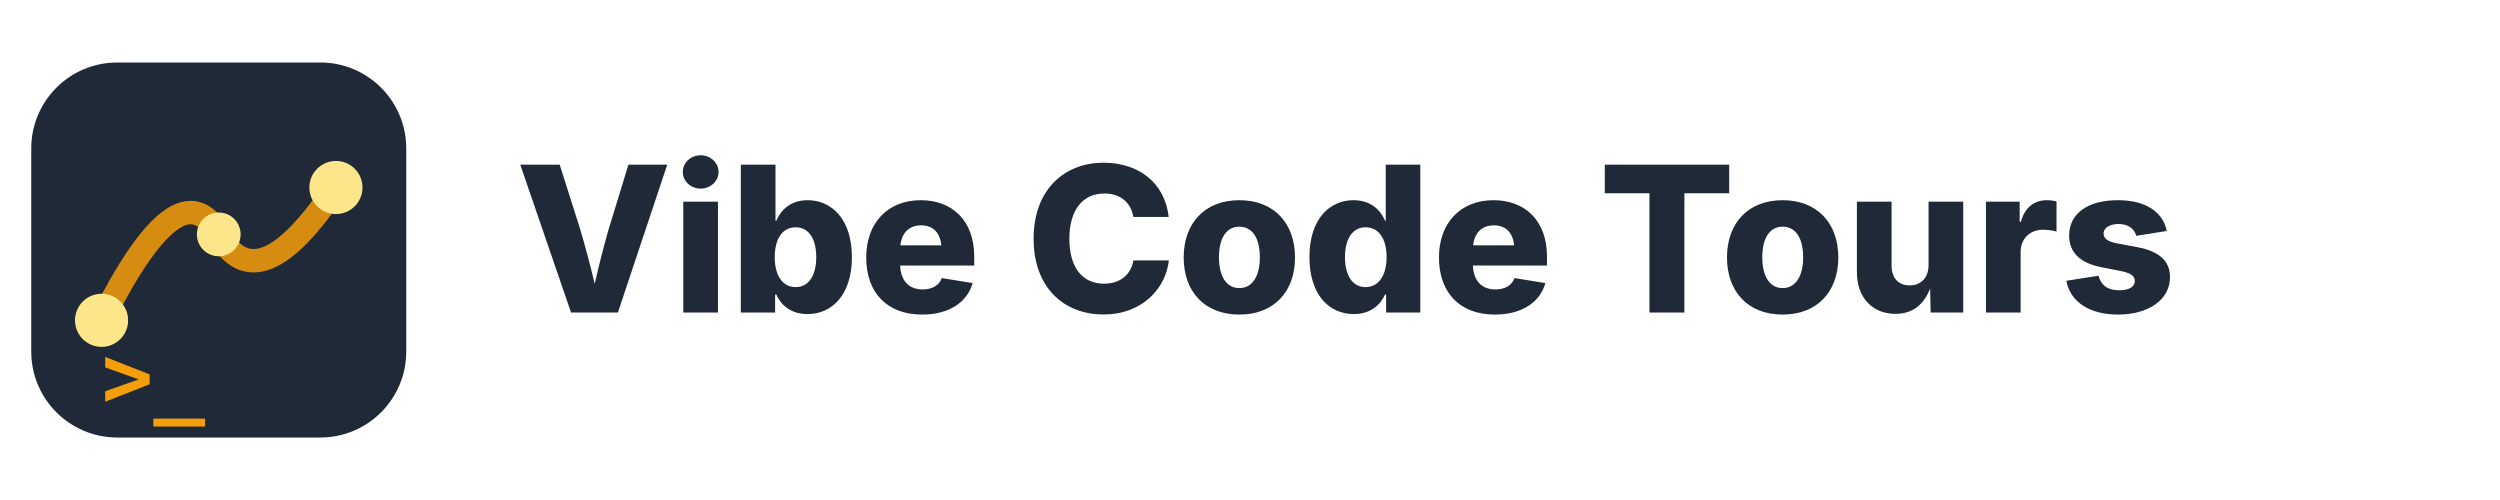
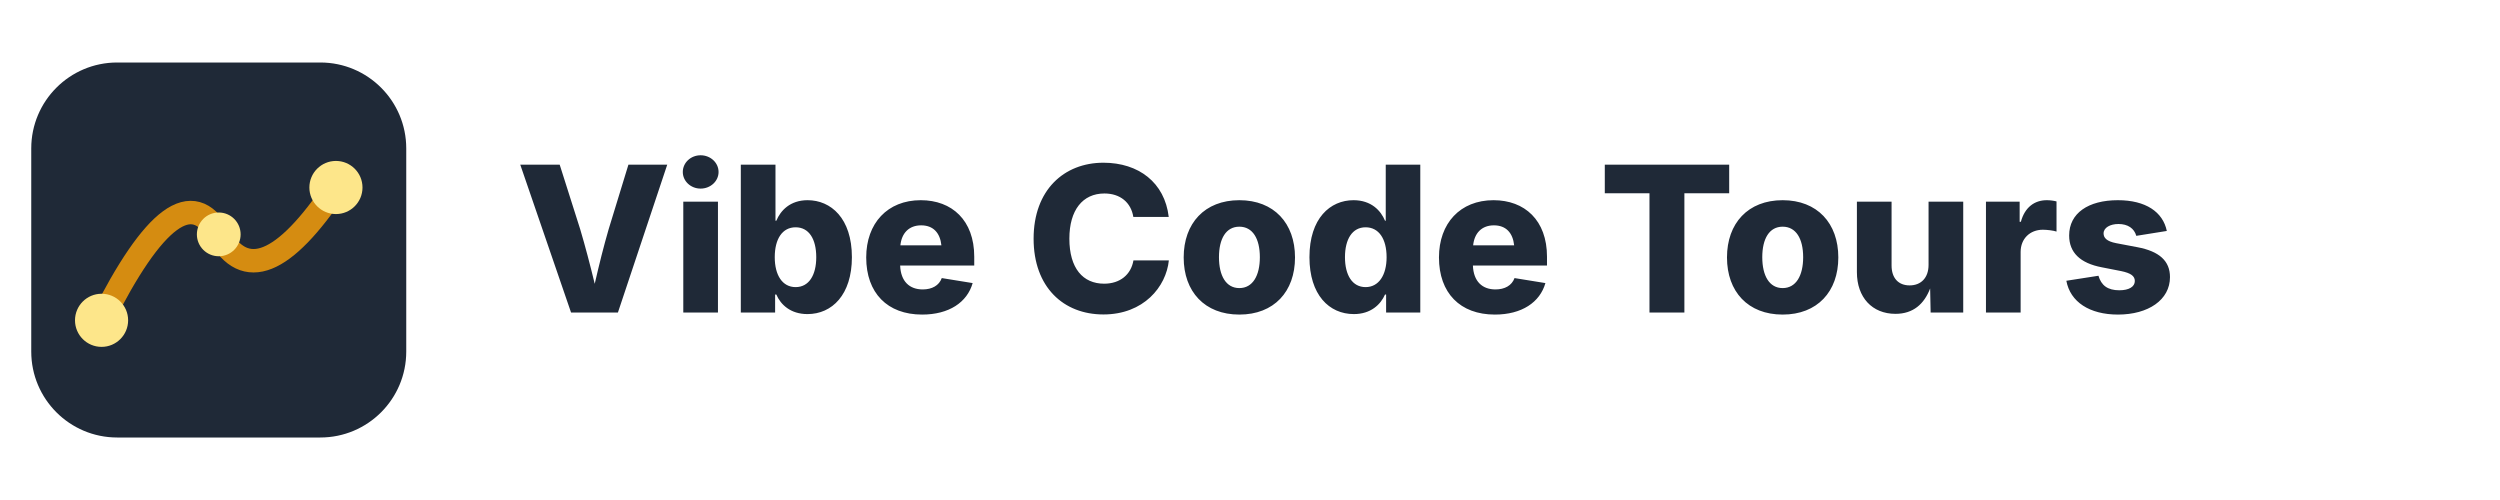
- <svg xmlns="http://www.w3.org/2000/svg" viewBox="0 0 320 64" role="img" aria-label="Vibe Code Tours">
-   <rect x="4" y="8" width="48" height="48" rx="11" fill="#1f2937" />
-   <path d="M13 41 Q23 21 28 30 T43 24" fill="none" stroke="#f59e0b" stroke-width="3" stroke-linecap="round" opacity="0.85" />
-   <circle cx="13" cy="41" r="3.4" fill="#fde68a" />
-   <circle cx="28" cy="30" r="2.8" fill="#fde68a" />
-   <circle cx="43" cy="24" r="3.4" fill="#fde68a" />
-   <text x="13" y="52" font-family="ui-monospace, SFMono-Regular, Menlo, monospace" font-size="11" font-weight="700" fill="#f59e0b">&gt;_</text>
-   <text x="66" y="40" font-family="system-ui, -apple-system, Segoe UI, sans-serif" font-size="26" font-weight="800" fill="#1f2937">Vibe Code Tours</text>
+ <svg xmlns="http://www.w3.org/2000/svg" viewBox="0 0 320 64" role="img" aria-label="Vibe Code Tours" version="1.1" id="svg84">
+   <defs id="defs88" />
+   <rect x="4" y="8" width="48" height="48" rx="11" fill="#1f2937" id="rect70" />
+   <path d="M13 41 Q23 21 28 30 T43 24" fill="none" stroke="#f59e0b" stroke-width="3" stroke-linecap="round" opacity="0.85" id="path72" />
+   <circle cx="13" cy="41" r="3.4" fill="#fde68a" id="circle74" />
+   <circle cx="28" cy="30" r="2.8" fill="#fde68a" id="circle76" />
+   <circle cx="43" cy="24" r="3.4" fill="#fde68a" id="circle78" />
+   <text x="66" y="40" font-family="system-ui, -apple-system, Segoe UI, sans-serif" font-size="26" font-weight="800" fill="#1f2937" id="text82">Vibe Code Tours</text>
</svg>
